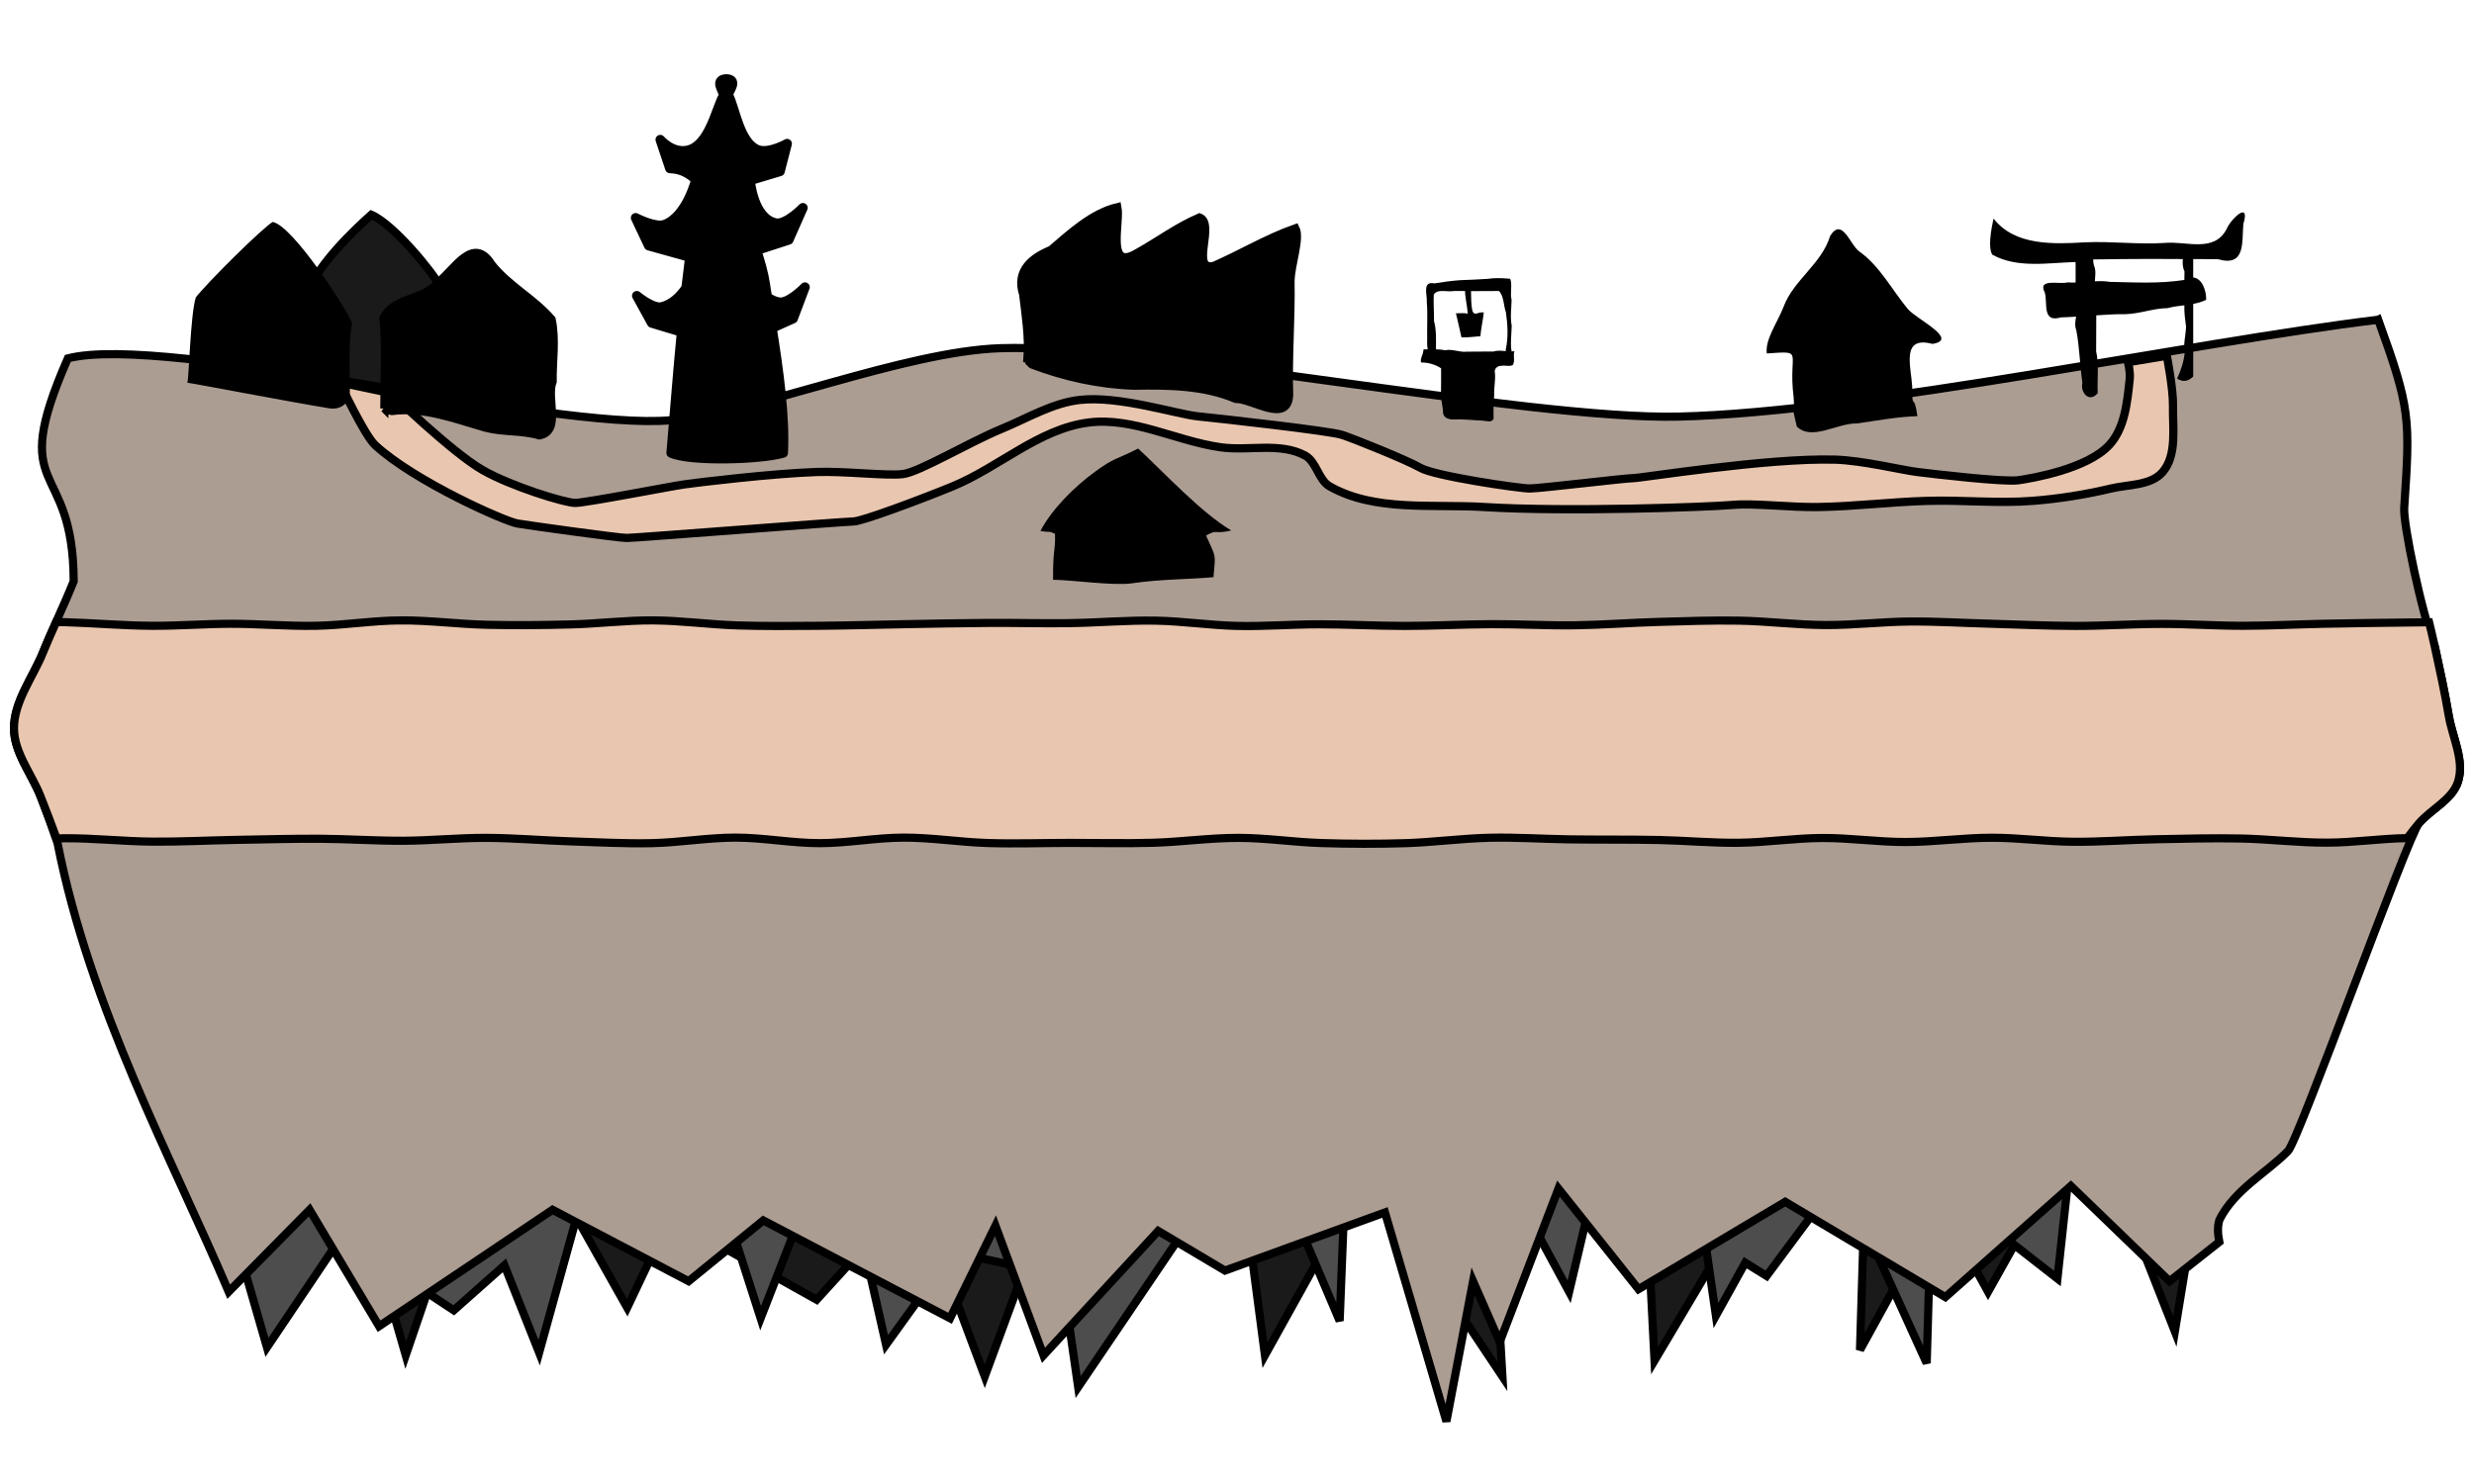
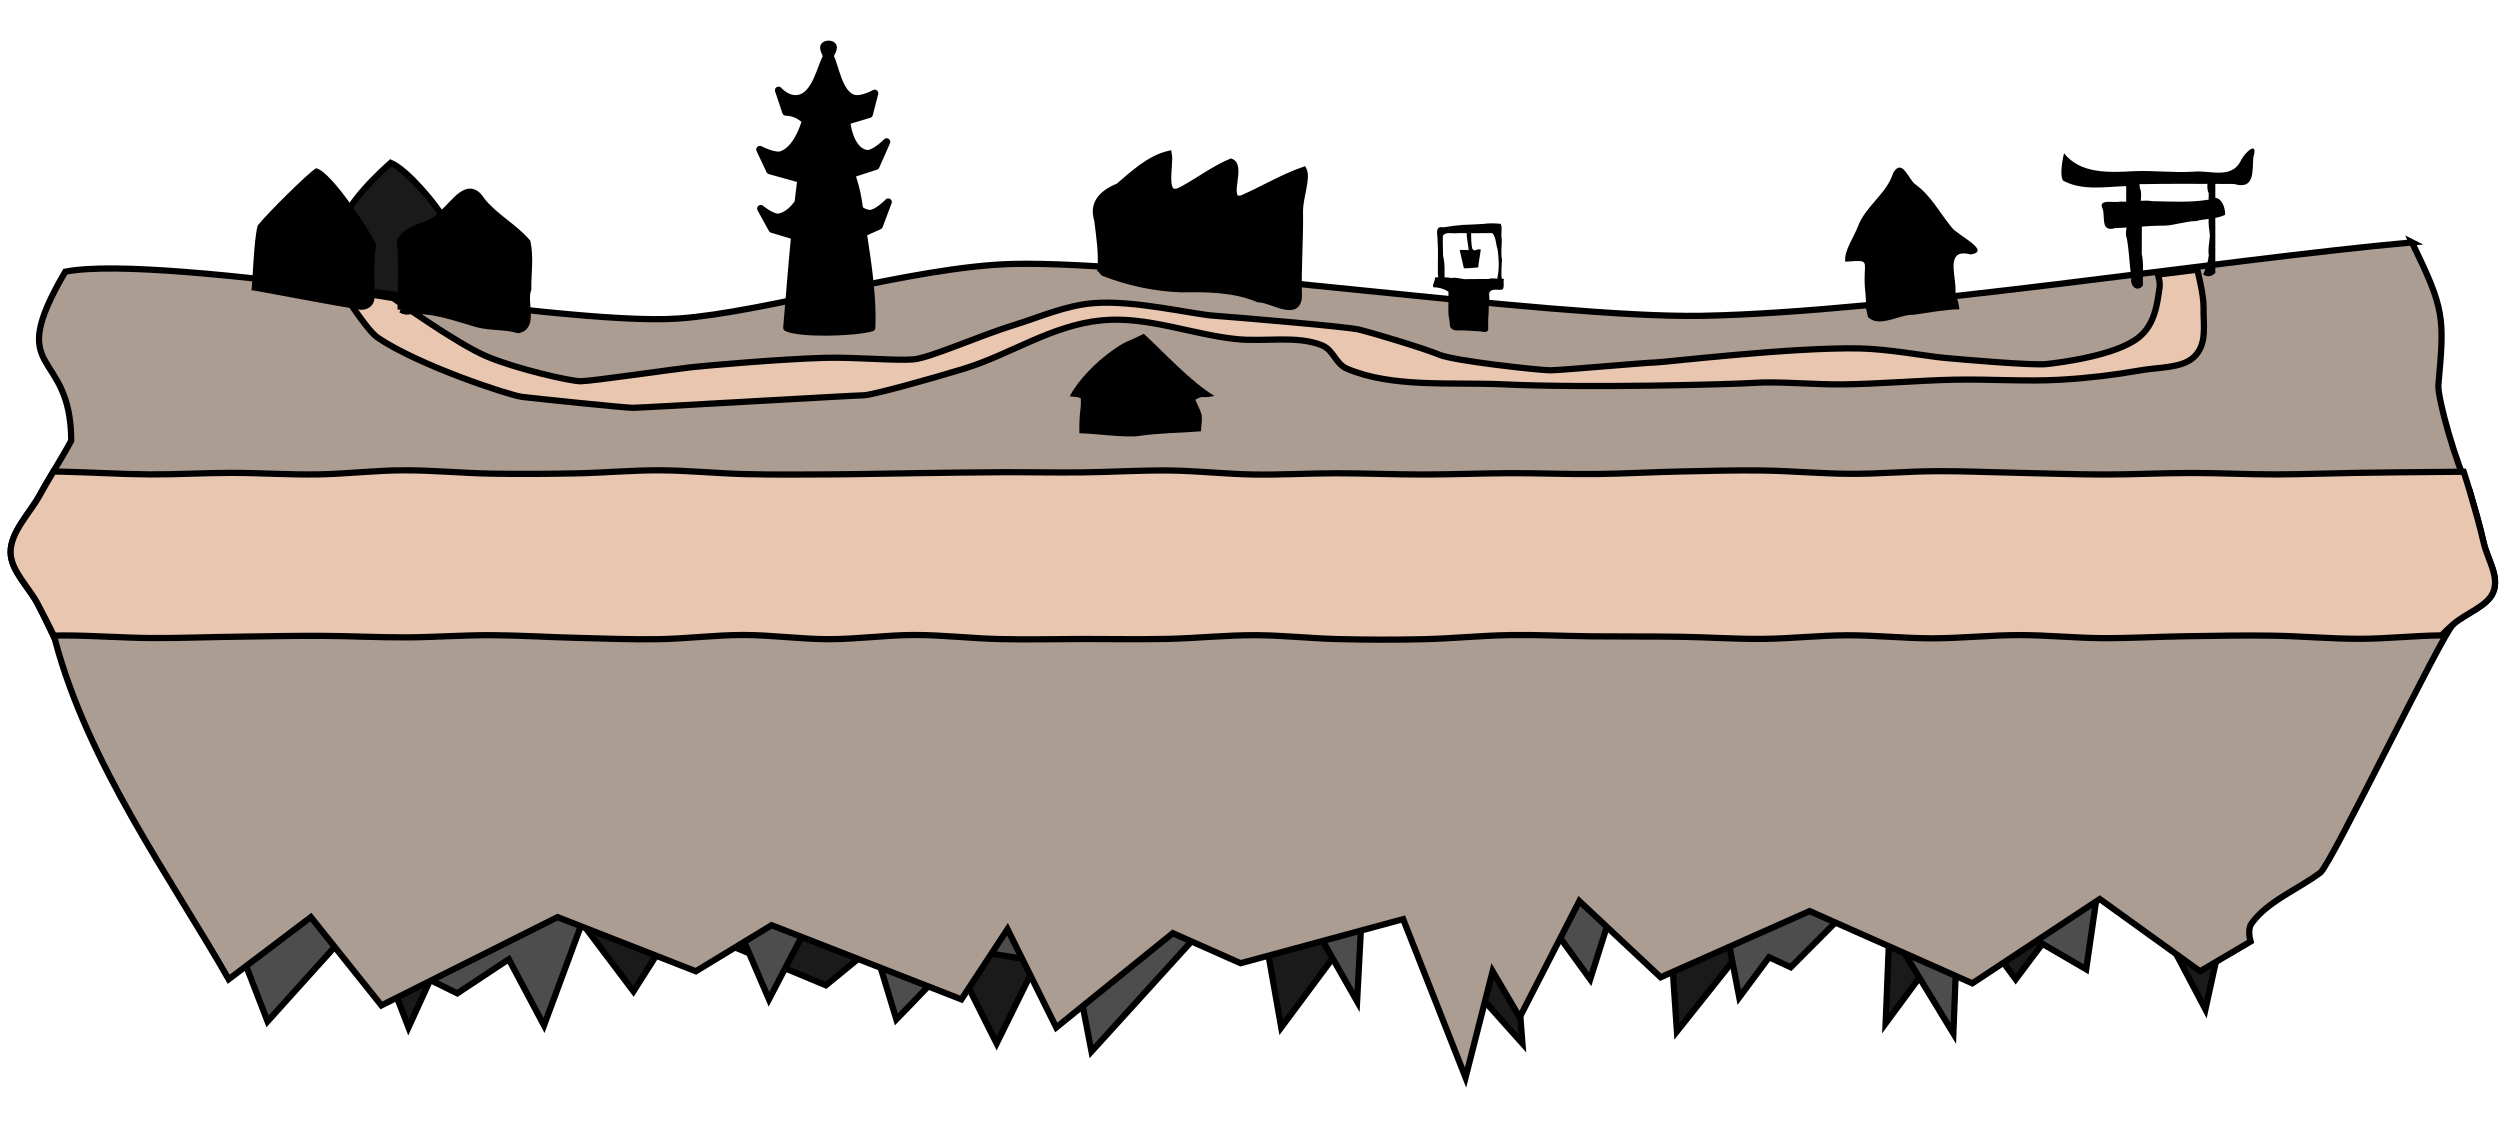
- <svg xmlns="http://www.w3.org/2000/svg" version="1.1" id="svg2" height="360" width="600">
+ <svg xmlns="http://www.w3.org/2000/svg" version="1.1" id="svg2" height="360" width="800">
  <defs id="defs4">
    </defs>
  <g id="layer1" transform="translate(0,-692.3622)">
-     <path id="path6533" d="m 106.679,761.763 c -1.786,-3.453 -11.264,-14.998 -16.63,-17.303 -2.918,2.615 -14.714,13.15 -16.747,22.195 -1.532,7.023 -1.16,30.541 -0.598,30.958 0.678,0.176 34.494,-6.853 33.999,-6.614 -2.052,0.989 1.293,-0.693 1.38,-2.537 0.315,-6.686 -0.503,-23.253 -1.405,-26.699 z" style="fill:#1a1a1a;fill-opacity:1;stroke:#000000;stroke-width:2;stroke-miterlimit:4;stroke-opacity:1;stroke-dasharray:none" />
-     <path id="path6499" d="m 89.337,989.692 9.06,31.446 14.237,-41.714 23.944,2.567 15.531,27.595 10.354,-21.82 35.593,19.894 23.944,-26.312 16.826,44.923 17.473,-47.49 44.653,-1.925 5.824,44.281 24.591,-44.281 33.004,49.415 -3.236,-55.832 37.534,1.284 2.589,50.698 27.827,-46.848 23.297,1.925 -1.294,42.356 19.414,-35.296 11.649,21.178 19.414,-34.655 9.707,3.209 16.178,41.072 25.492,-155.856 -494.851,33.941 z" style="fill:#1a1a1a;fill-opacity:1;stroke:#000000;stroke-width:1.977;stroke-linecap:butt;stroke-linejoin:miter;stroke-miterlimit:4;stroke-opacity:1;stroke-dasharray:none" />
-     <path id="path6497" d="m 55.686,987.767 9.06,31.446 18.12,-26.954 27.18,17.969 12.296,-10.91 8.413,21.178 11.001,-39.789 33.651,3.209 9.06,28.237 11.001,-28.237 12.296,3.209 7.119,31.446 16.178,-22.461 26.533,5.776 3.883,26.954 27.827,-41.072 25.238,0.642 10.354,24.387 1.294,-32.729 40.123,-0.642 14.237,26.312 7.119,-30.162 23.944,4.492 4.53,31.446 7.119,-12.835 5.177,3.209 18.12,-24.387 20.708,45.564 1.294,-44.281 30.416,23.745 14.035,-129.586 -472.747,19.092 z" style="fill:#4d4d4d;stroke:#000000;stroke-width:1.977;stroke-linecap:butt;stroke-linejoin:miter;stroke-miterlimit:4;stroke-opacity:1;stroke-dasharray:none" />
-     <path id="path4144" d="m 576.772,769.925 c -45.891,5.559 -124.303,22.392 -169.536,23.5 -36.72,0.899 -129.93,-17.799 -164.683,-16.594 -23.469,0.814 -59.009,15.558 -79.789,17.469 -28.849,2.653 -122.467,-21.168 -146.312,-15 -14.862,34.001 1.332,23.685 1.418,54.062 -2.322,5.845 -5.118,11.478 -7.468,17.312 -2.385,5.92 -7.028,11.879 -6.996,18.438 0.028,5.869 4.315,11.048 6.429,16.406 0.531,1.346 1.743,4.529 4.127,11.404 7.874,40.042 27.694,76.371 41.506,108.799 l 19.619,-19.882 16.845,28.248 42.07,-28.248 33.004,17.329 18.104,-14.748 45.302,23.739 11.011,-22.462 11.64,31.453 27.828,-30.177 16.187,9.615 38.81,-14.096 14.9,50.682 6.464,-34.006 6.464,14.748 14.243,-37.211 19.419,24.391 35.578,-21.186 38.838,23.115 30.43,-26.972 23.938,23.115 12.069,-9.53 c -0.353,-1.818 -0.504,-3.635 0.029,-5.36 3.65,-7.339 11.523,-11.465 16.645,-16.705 2.604,-2.713 29.052,-76.392 31.761,-79.524 3.011,-3.48 8.061,-5.69 9.454,-10.062 1.631,-5.123 -1.335,-10.672 -2.237,-15.969 -0.949,-5.57 -2.135,-11.104 -3.34,-16.625 -3.237,-8.281 -7.736,-29.865 -7.468,-33.844 1.471,-21.834 1.503,-24.043 -6.302,-45.625 z" style="fill:#ac9d93;fill-opacity:1;stroke:#000000;stroke-width:1.977;stroke-linecap:butt;stroke-linejoin:miter;stroke-miterlimit:4;stroke-opacity:1;stroke-dasharray:none" />
-     <path id="path6322" d="m 97.129,842.859 c -6.821,0.043 -13.6,1.172 -20.42,1.311 -6.899,0.141 -13.796,-0.495 -20.697,-0.488 -6.461,0.006 -12.914,0.54 -19.374,0.488 -7.071,-0.057 -14.12,-0.683 -21.189,-0.884 -0.604,-0.017 -1.211,-0.014 -1.814,-0.03 -1.101,2.468 -2.22,4.936 -3.229,7.441 -2.385,5.92 -7.043,11.831 -7.012,18.39 0.028,5.869 4.314,11.08 6.427,16.438 1.342,3.401 2.652,6.813 3.906,10.247 0.632,-0.016 1.274,-0.057 1.907,-0.061 7.131,-0.042 14.242,0.765 21.373,0.823 6.787,0.056 13.573,-0.312 20.358,-0.427 6.729,-0.114 13.444,-0.311 20.174,-0.274 6.805,0.037 13.615,0.528 20.42,0.488 6.646,-0.039 13.282,-0.722 19.928,-0.701 6.882,0.021 13.756,0.635 20.635,0.854 6.533,0.208 13.055,0.573 19.59,0.427 6.763,-0.152 13.501,-1.341 20.266,-1.342 6.813,-9.8e-4 13.577,1.339 20.389,1.342 6.837,0.003 13.614,-1.337 20.451,-1.342 6.8,-0.005 13.562,1.098 20.358,1.311 6.59,0.207 13.181,-0.021 19.774,-0.03 6.746,-0.01 13.523,0.166 20.266,-0.03 6.998,-0.204 13.942,-1.213 20.943,-1.189 6.606,0.022 13.171,1.037 19.774,1.25 6.858,0.222 13.746,0.248 20.604,0.03 6.822,-0.217 13.596,-1.16 20.42,-1.311 6.477,-0.144 12.958,0.306 19.436,0.396 7.206,0.101 14.414,8.6e-4 21.619,0.152 6.416,0.135 12.834,0.745 19.251,0.671 6.787,-0.078 13.54,-1.13 20.328,-1.159 6.698,-0.028 13.383,0.974 20.082,0.976 7.047,0.002 14.05,-1.042 21.096,-1.037 6.49,0.004 12.946,0.912 19.436,0.976 6.759,0.066 13.539,-0.477 20.297,-0.61 6.806,-0.134 13.614,-0.316 20.42,-0.183 7.074,0.138 14.113,1.038 21.189,1.006 6.447,-0.028 12.866,-1.012 19.313,-1.098 0.921,-1.236 1.853,-2.465 2.86,-3.629 3.011,-3.48 8.049,-5.692 9.441,-10.064 1.631,-5.123 -1.343,-10.683 -2.245,-15.98 -0.949,-5.57 -2.147,-11.099 -3.352,-16.621 -0.444,-2.033 -0.928,-4.045 -1.415,-6.069 -1.793,0.018 -3.589,0.041 -5.382,0.061 -6.768,0.075 -13.53,0.167 -20.297,0.305 -6.459,0.131 -12.914,0.478 -19.374,0.488 -6.63,0.01 -13.237,-0.458 -19.866,-0.457 -6.925,5e-5 -13.864,0.498 -20.789,0.488 -7.057,-0.01 -14.103,-0.364 -21.158,-0.549 -6.353,-0.167 -12.712,-0.567 -19.067,-0.518 -6.79,0.052 -13.568,0.881 -20.358,0.854 -7.053,-0.029 -14.076,-0.942 -21.127,-1.067 -6.452,-0.115 -12.893,0.127 -19.344,0.305 -6.82,0.188 -13.628,0.732 -20.451,0.823 -6.703,0.09 -13.409,-0.299 -20.112,-0.274 -7.011,0.026 -14.024,0.42 -21.035,0.427 -6.948,0.007 -13.872,-0.397 -20.82,-0.396 -6.614,5.4e-4 -13.254,0.545 -19.866,0.396 -6.619,-0.149 -13.185,-1.166 -19.805,-1.281 -7.1,-0.124 -14.181,0.521 -21.281,0.61 -6.307,0.079 -12.636,-0.094 -18.944,-0.061 -6.779,0.035 -13.55,0.19 -20.328,0.305 -7.062,0.12 -14.125,0.346 -21.189,0.396 -6.546,0.047 -13.078,0.116 -19.62,-0.091 -6.856,-0.218 -13.683,-1.185 -20.543,-1.22 -6.624,-0.034 -13.244,0.8 -19.866,0.976 -6.783,0.18 -13.575,0.247 -20.358,0.091 -7.008,-0.161 -13.994,-1.112 -21.004,-1.067 z" style="fill:#e9c6af;fill-opacity:1;stroke:#000000;stroke-width:1.977;stroke-linecap:butt;stroke-linejoin:miter;stroke-miterlimit:4;stroke-opacity:1;stroke-dasharray:none" />
-     <path style="fill:#000000;fill-opacity:1;stroke:#000000;stroke-width:2.327;stroke-linecap:butt;stroke-linejoin:round;stroke-miterlimit:4;stroke-opacity:1;stroke-dasharray:none" d="m 176.188,711.519 c -3.315,0.133 -0.325,3.379 -0.719,4.062 -1.834,3.182 -3.416,12.106 -8.715,13.261 -3.733,0.813 -6.618,-2.597 -6.618,-2.597 l 2.339,6.98 c 4.073,0.135 5.478,2.376 6.37,2.512 0,0 -2.217,9.143 -7.688,11.125 -2.26,0.819 -7,-1.656 -7,-1.656 l 3.188,6.75 9.969,2.781 c -0.325,2.614 -0.637,5.105 -0.906,7.469 -1.444,2.093 -3.386,4.018 -5.938,4.625 -2.143,0.51 -6.031,-2.719 -6.031,-2.719 l 3.625,6.594 7.25,2.188 c -0.94,9.665 -1.593,18.327 -2.531,29.344 4.32,2.046 21.541,1.629 27.156,0 0.47,-8.9 -1.118,-20.076 -2.719,-30.281 l 5.125,-2.312 2.875,-7.625 c 0,0 -3.886,4.055 -6.281,3.656 -1.077,-0.179 -2.038,-0.643 -2.875,-1.281 -0.163,-1.044 -0.352,-2.192 -0.5,-3.188 -0.402,-2.703 -1.227,-5.418 -2.094,-8.125 l 7.812,-2.531 3.438,-7.781 c 0,0 -4.097,4.217 -6.562,3.719 -5.525,-1.116 -6.25,-10.375 -6.25,-10.375 l 7.256,-2.178 1.732,-6.72 c 0,0 -4.334,2.45 -6.981,1.542 -4.588,-1.574 -5.655,-10.343 -7.256,-13.238 -0.359,-0.648 2.713,-3.823 -0.469,-4 z" id="path6459" />
-     <path id="path6461" d="m 249.186,779.249 c 0.398,-5.232 -0.452,-10.375 -1.052,-15.498 -1.844,-5.748 2.176,-8.908 6.792,-10.788 4.77,-4.095 10.009,-8.932 16.073,-10.357 0.752,3.777 -2.733,15.502 4.584,11.241 5.147,-2.839 9.922,-6.449 15.336,-8.744 3.93,1.545 -2.356,12.989 3.423,11.771 6.682,-2.911 12.96,-6.739 19.842,-9.139 1.254,2.474 -1.177,8.93 -1.203,12.918 0.16,9.185 -0.625,18.327 -0.335,27.52 -0.327,7.153 -8.904,0.907 -12.946,0.954 -7.803,-3.262 -16.302,-3.344 -24.617,-3.198 -8.504,-0.269 -16.918,-2.133 -24.818,-5.138 l -0.682,-0.655 -0.395,-0.887 -5e-5,-5e-5 z" style="fill:#000000;fill-opacity:1;stroke:#000000;stroke-width:1.977;stroke-linecap:butt;stroke-linejoin:miter;stroke-miterlimit:4;stroke-opacity:1;stroke-dasharray:none" />
-     <path id="path6463" d="m 465.023,793.32 c -0.914,-6.266 -1.288,-0.79 -1.268,-7.186 -0.313,-5.022 -2.741,-12.353 4.909,-10.345 6.638,-1.066 -3.919,-5.993 -5.991,-8.489 -3.897,-4.696 -6.732,-10.361 -11.782,-13.963 -2.214,-1.579 -4.125,-8.434 -7.044,-3.734 -2.035,6.753 -8.823,10.655 -11.257,17.095 -1.424,3.768 -4.571,7.987 -4.101,11.409 9.349,-0.641 5.11,-0.667 6.498,10.571 0.474,6.263 -0.637,1.03 0.775,7.152 3.651,3.584 9.835,-0.869 14.58,-0.743 4.866,-0.673 9.725,-1.627 14.681,-1.766 z" style="fill:#000000;fill-opacity:1;stroke:none" />
-     <path id="path6465" d="m 543.811,743.894 c -1.059,0.133 -3.164,2.476 -3.813,4.031 -3.051,5.888 -9.929,2.824 -15.094,3.375 -6.409,0.405 -12.796,-0.444 -19.191,-0.156 -7.597,0.44 -17.065,0.897 -22.216,-5.75 0.028,-0.117 -1.699,6.614 -0.315,8.75 6.073,3.362 13.468,1.971 20.168,1.781 0.012,0.189 0.021,0.375 0.032,0.562 -0.008,1.47 -0.003,2.936 0,4.406 -0.653,0.013 -1.301,0.04 -1.954,-0.031 -1.796,0.581 -7.402,-1.112 -5.515,2.469 0.726,2.542 -0.729,7.405 3.876,6.031 1.241,-0.034 2.481,-0.109 3.718,-0.188 -0.199,1.093 -0.39,2.174 0.032,3.25 0.804,4.216 0.871,8.544 1.481,12.781 -0.553,2.43 1.699,4.984 3.718,2.531 -0.156,-3.383 0.362,-6.843 -0.378,-10.156 0.032,-2.909 0.037,-5.806 0.032,-8.719 2.327,-0.157 4.66,-0.312 6.996,-0.281 3.525,-0.073 6.802,-1.435 10.336,-1.469 1.295,-0.377 2.679,-0.52 4.034,-0.688 -0.066,1.754 0.18,3.449 0.41,5.188 -0.076,2.147 -0.713,4.259 -0.347,6.438 -0.215,2.088 -0.928,4.231 -1.828,6.156 1.517,0.914 2.599,0.702 3.908,-0.5 0.015,-5.873 0.002,-11.752 0,-17.625 1.09,-0.202 2.155,-0.487 3.151,-1 0.022,-2.356 -1.037,-5.201 -3.151,-5.406 -3.5e-4,-1.489 -3.4e-4,-2.98 0,-4.469 1.997,0.009 3.996,0.023 5.987,0.031 6.817,1.979 5.779,-4.241 6.176,-8.562 0.653,-2.151 0.383,-2.861 -0.252,-2.781 z m -22.248,11.281 c 2.611,-4.2e-4 5.206,0.021 7.815,0.031 -0.055,1.037 -0.068,2.037 0.41,2.969 -0.011,0.685 -0.029,1.377 -0.032,2.062 -0.021,0.013 -0.042,0.018 -0.063,0.031 -5.953,0.962 -12.051,0.586 -18.025,0.469 -1.199,-0.214 -2.417,-0.195 -3.624,-0.125 0.077,-1.301 0.343,-2.624 -0.221,-3.875 -0.117,-0.354 -0.169,-0.885 -0.189,-1.438 4.623,-0.071 9.285,-0.124 13.928,-0.125 z" style="fill:#000000;fill-opacity:1;stroke:none" />
-     <path style="fill:#e9c6af;fill-opacity:1;stroke:#000000;stroke-opacity:1;stroke-width:2;stroke-miterlimit:4;stroke-dasharray:none" d="m 94.75,95.375 c 0,0 14.869,14.38 22.25,18.625 6.9,3.969 20,8 22.5,8 2.5,0 23,-4 26.5,-4.5 3.5,-0.5 21.293,-2.627 32,-3 6.998,-0.244 17,1 21,0.5 4,-0.5 15.865,-7.643 24,-11 6.239,-2.575 12.289,-6.281 19,-7 9.538,-1.022 23.5,3.5 28.5,4 5,0.5 32,3.5 35,4.5 3,1 15.5,6 19,8 3.5,2 24,5 26.5,5 2.5,0 23,-2.5 25,-2.5 2,0 32.605,-4.97 49,-4.5 6.738,0.193 16,2.5 20,3 4,0.5 21,2.5 24.5,2 3.5,-0.5 16.627,-2.761 22,-8.5 3.819,-4.079 4.408,-10.444 5,-16 0.195,-1.831 -0.412,-4.13 -0.412,-4.13 L 525.5,86.309 c 0,0 1.575,7.995 1.5,12.191 -0.096,5.397 1.011,11.899 -2.5,16 -2.845,3.323 -8.244,2.989 -12.5,4 -6.238,1.481 -12.608,2.498 -19,3 -8.474,0.665 -17.003,-0.24 -25.5,0 -8.844,0.25 -17.654,1.355 -26.5,1.5 -7.001,0.115 -15.5,-1 -21,-0.5 -5.5,0.5 -40.038,1.741 -60,0.5 -12.586,-0.783 -26.521,1.204 -37.5,-5 -2.787,-1.575 -3.185,-5.974 -6,-7.5 -6.036,-3.271 -13.703,-1.033 -20.5,-2 -10.744,-1.528 -21.235,-7.373 -32,-6 -12.055,1.538 -21.758,10.882 -33,15.5 -7.85,3.225 -22,8.5 -24,8.5 -2,0 -53,4 -55,4 -2,0 -23.5,-3 -26.5,-3.5 -3,-0.5 -24.832,-10.118 -34.5,-19 -2.655,-2.439 -8.625,-15.25 -8.625,-15.25 z" id="path5479" transform="translate(0,692.3622)" />
-     <path id="path6451" d="m 93.208,791.447 c 0.035,-7.287 0.451,-14.677 -0.203,-21.883 2.348,-5.171 9.917,-4.301 13.336,-8.804 3.849,-2.979 8.439,-11.367 12.855,-4.279 4.098,5.208 10.272,8.315 14.592,13.354 1.05,4.957 0.177,10.086 0.241,15.102 -1.608,3.979 2.262,12.025 -3.214,13.05 -4.296,-1.252 -8.709,-0.736 -13.024,-1.859 -7.396,-2.108 -14.899,-5.068 -22.737,-4.053 l -0.935,-0.207 -0.912,-0.422 0,0 z" style="fill:#000000;fill-opacity:1;stroke:#000000;stroke-width:1.977;stroke-linecap:butt;stroke-linejoin:miter;stroke-miterlimit:4;stroke-opacity:1;stroke-dasharray:none" />
-     <path id="path6531" d="m 85.397,770.803 c -1.008,-3.019 -14.345,-23.737 -19.27,-24.599 -2.678,1.627 -15.72,14.582 -18.643,18.298 -1.35,4.361 -1.659,20.133 -2.061,20.706 0.57,-0.009 24.72,4.626 34.442,6.215 2.219,0.363 4.202,-0.696 4.825,-2.729 0.581,-1.895 -0.56,-11.44 0.707,-17.89 z" style="fill:#000000;fill-opacity:1;stroke:none" />
-     <path style="fill:#000000;fill-opacity:1;stroke:none" d="m 255.86,821.844 c -1.874,-0.819 -0.635,-0.189 -3.542,-0.676 2.87,-5.444 8.407,-10.852 13.258,-14.382 4.82,-3.508 4.783,-2.744 10.444,-5.618 6.269,5.783 15.213,15.518 22.595,19.883 -4.534,1.027 -3.107,-0.434 -6.119,1.22 2.525,5.655 2.302,4.19 1.803,10.11 -6.296,0.537 -13.26,0.506 -19.702,1.477 -4.406,0.665 -14.389,-0.791 -19.209,-0.853 -0.035,-8.093 0.61,-6.662 0.472,-11.161 z" id="path5989" />
-     <path style="fill:#000000;stroke:none;stroke-width:2;stroke-linecap:butt;stroke-linejoin:miter;stroke-opacity:1;stroke-miterlimit:4;stroke-dasharray:none;fill-opacity:1" d="M 363.438 67.469 C 362.516 67.462 361.584 67.52 360.656 67.656 C 358.453 67.771 356.288 67.916 354.094 67.969 C 351.998 68.122 349.918 68.408 347.844 68.75 C 344.835 68.109 346.18 71.617 346.031 73.344 C 346.28 76.248 346.057 79.23 346.125 82.156 C 346.089 82.71 346.069 83.839 346.25 84.75 C 345.916 84.753 345.583 84.762 345.25 84.75 L 345.219 84.906 L 345.188 85.062 C 345.157 86.024 344.32 87.106 344.656 87.938 C 346.357 87.914 348.073 88.412 349.5 89.344 C 349.488 91.446 349.522 93.555 349.469 95.656 C 349.43 97.153 349.952 98.611 349.969 100.094 C 350.013 101.3 351.314 101.777 352.344 101.75 C 354.721 101.634 357.097 101.939 359.469 102.031 C 360.353 102.067 361.758 102.65 362.219 101.594 C 362.193 99.705 362.191 97.792 362.375 95.906 C 362.278 94.099 362.72 92.307 362.562 90.5 C 362.271 89.536 363.133 88.717 364.062 88.75 C 365.004 88.538 366.078 89.015 366.906 88.531 C 367.49 87.52 366.916 86.259 367.281 85.188 C 367.041 85.228 366.804 85.244 366.562 85.25 C 366.612 85.052 366.594 84.808 366.469 84.5 C 366.36 82.658 366.572 80.844 366.625 79.031 C 366.216 76.939 366.56 74.85 366.594 72.75 C 366.156 71.154 366.87 68.773 366.219 67.625 C 365.292 67.529 364.359 67.476 363.438 67.469 z M 349.906 70.594 C 350.821 70.601 351.834 70.746 352.625 70.594 C 353.518 70.6 354.419 70.588 355.312 70.594 C 355.296 72.04 355.863 74.399 355.969 76.094 C 355.214 75.943 354.816 75.936 353.094 76 C 353.474 77.521 354.169 80.644 354.438 81.844 C 355.62 81.897 357.239 81.719 359.031 81.562 C 359.124 79.983 359.701 77.424 359.844 75.781 C 357.985 75.685 358.059 76.634 357.188 75.688 C 356.715 74.175 356.817 72.323 356.75 70.625 C 359.015 70.635 361.268 70.627 363.531 70.594 C 364.778 71.877 364.605 74.062 365.219 75.75 C 365.634 78.676 365.826 81.694 365.219 84.594 C 365.155 84.833 365.153 85.021 365.188 85.188 C 364.19 85.088 363.191 84.957 362.219 85.281 C 360.059 85.308 357.909 85.267 355.75 85.312 C 353.979 85.532 352.267 84.586 350.5 84.969 C 349.76 84.815 349 84.758 348.25 84.75 C 348.258 82.442 348.387 80.127 347.781 77.875 C 347.804 75.754 347.623 73.616 347.719 71.5 C 348.148 70.711 348.991 70.586 349.906 70.594 z " transform="translate(0,692.3622)" id="path5995" />
+     <path id="path6533" d="m 141.679,761.763 c -1.786,-3.453 -11.264,-14.998 -16.63,-17.303 -2.918,2.615 -14.714,13.15 -16.747,22.195 -1.532,7.023 -1.16,30.541 -0.598,30.958 0.678,0.176 34.494,-6.853 33.999,-6.614 -2.052,0.989 1.293,-0.693 1.38,-2.537 0.315,-6.686 -0.503,-23.253 -1.405,-26.699 z" style="fill:#1a1a1a;fill-opacity:1;stroke:#000000;stroke-width:2;stroke-miterlimit:4;stroke-opacity:1;stroke-dasharray:none" />
+     <path id="path6499" d="m 118.575,989.692 12.142,31.446 19.081,-41.714 32.09,2.567 20.815,27.595 13.877,-21.82 47.702,19.894 32.09,-26.312 22.55,44.923 23.417,-47.49 59.844,-1.925 7.806,44.281 32.957,-44.281 44.232,49.415 -4.337,-55.832 50.303,1.284 3.469,50.698 37.294,-46.848 31.223,1.925 -1.735,42.356 26.019,-35.296 15.611,21.178 26.019,-34.655 13.01,3.209 21.683,41.072 34.164,-155.856 -663.203,33.941 z" style="fill:#1a1a1a;fill-opacity:1;stroke:#000000;stroke-width:2;stroke-linecap:butt;stroke-linejoin:miter;stroke-miterlimit:4;stroke-opacity:1;stroke-dasharray:none" />
+     <path id="path6497" d="m 73.475,987.767 12.142,31.446 24.284,-26.954 36.427,17.969 16.479,-10.91 11.275,21.178 14.744,-39.789 45.1,3.209 12.142,28.237 14.744,-28.237 16.479,3.209 9.54,31.446 21.683,-22.461 35.559,5.776 5.204,26.954 37.294,-41.072 33.825,0.642 13.877,24.387 1.735,-32.729 53.773,-0.642 19.081,26.312 9.54,-30.162 32.09,4.492 6.071,31.446 9.54,-12.835 6.938,3.209 24.284,-24.387 27.754,45.564 1.735,-44.281 40.763,23.745 18.81,-129.586 -633.579,19.092 z" style="fill:#4d4d4d;stroke:#000000;stroke-width:2;stroke-linecap:butt;stroke-linejoin:miter;stroke-miterlimit:4;stroke-opacity:1;stroke-dasharray:none" />
+     <path id="path4144" d="m 771.84,769.925 c -61.503,5.559 -166.592,22.392 -227.214,23.5 -49.212,0.899 -174.134,-17.799 -220.71,-16.594 -31.454,0.814 -79.084,15.558 -106.934,17.469 -38.664,2.653 -164.132,-21.168 -196.088,-15 -19.919,34.001 1.785,23.685 1.9,54.062 -3.111,5.845 -6.86,11.478 -10.009,17.312 -3.196,5.92 -9.418,11.879 -9.376,18.438 0.038,5.869 5.783,11.048 8.616,16.406 0.712,1.346 2.336,4.529 5.531,11.404 10.553,40.042 37.116,76.371 55.627,108.799 l 26.294,-19.882 22.576,28.248 56.383,-28.248 44.232,17.329 24.263,-14.748 60.714,23.739 14.757,-22.462 15.6,31.453 37.295,-30.177 21.695,9.615 52.013,-14.096 19.97,50.682 8.662,-34.006 8.662,14.748 19.088,-37.211 26.026,24.391 47.682,-21.186 52.052,23.115 40.783,-26.972 32.082,23.115 16.175,-9.53 c -0.473,-1.818 -0.676,-3.635 0.038,-5.36 4.892,-7.339 15.443,-11.465 22.308,-16.705 3.49,-2.713 38.935,-76.392 42.567,-79.524 4.035,-3.48 10.804,-5.69 12.67,-10.062 2.186,-5.123 -1.79,-10.672 -2.999,-15.969 -1.271,-5.57 -2.862,-11.104 -4.477,-16.625 -4.338,-8.281 -10.368,-29.865 -10.009,-33.844 1.971,-21.834 2.014,-24.043 -8.447,-45.625 z" style="fill:#ac9d93;fill-opacity:1;stroke:#000000;stroke-width:2;stroke-linecap:butt;stroke-linejoin:miter;stroke-miterlimit:4;stroke-opacity:1;stroke-dasharray:none" />
+     <path id="path6322" d="m 129.018,842.859 c -9.142,0.043 -18.227,1.172 -27.367,1.311 -9.246,0.141 -18.49,-0.495 -27.738,-0.488 -8.659,0.006 -17.307,0.54 -25.966,0.488 -9.477,-0.057 -18.924,-0.683 -28.397,-0.884 -0.809,-0.017 -1.623,-0.014 -2.432,-0.03 -1.475,2.468 -2.975,4.936 -4.328,7.441 -3.196,5.92 -9.44,11.831 -9.397,18.39 0.038,5.869 5.781,11.08 8.614,16.438 1.798,3.401 3.554,6.813 5.234,10.247 0.847,-0.016 1.707,-0.057 2.555,-0.061 9.557,-0.042 19.088,0.765 28.645,0.823 9.095,0.056 18.19,-0.312 27.285,-0.427 9.019,-0.114 18.017,-0.311 27.037,-0.274 9.121,0.037 18.246,0.528 27.367,0.488 8.907,-0.039 17.801,-0.722 26.707,-0.701 9.224,0.021 18.436,0.635 27.655,0.854 8.756,0.208 17.496,0.573 26.254,0.427 9.064,-0.152 18.094,-1.341 27.161,-1.342 9.13,-9.8e-4 18.195,1.339 27.326,1.342 9.162,0.003 18.246,-1.337 27.408,-1.342 9.113,-0.005 18.176,1.098 27.285,1.311 8.832,0.207 17.665,-0.021 26.501,-0.03 9.04,-0.01 18.124,0.166 27.161,-0.03 9.379,-0.204 18.685,-1.213 28.068,-1.189 8.854,0.022 17.653,1.037 26.501,1.25 9.191,0.222 18.423,0.248 27.614,0.03 9.143,-0.217 18.221,-1.16 27.367,-1.311 8.681,-0.144 17.366,0.306 26.048,0.396 9.658,0.101 19.318,8.6e-4 28.974,0.152 8.599,0.135 17.2,0.745 25.801,0.671 9.097,-0.078 18.146,-1.13 27.243,-1.159 8.977,-0.028 17.936,0.974 26.914,0.976 9.444,0.002 18.83,-1.042 28.274,-1.037 8.697,0.004 17.351,0.912 26.048,0.976 9.059,0.066 18.145,-0.477 27.202,-0.61 9.122,-0.134 18.245,-0.316 27.367,-0.183 9.481,0.138 18.914,1.038 28.397,1.006 8.641,-0.028 17.244,-1.012 25.883,-1.098 1.234,-1.236 2.484,-2.465 3.833,-3.629 4.035,-3.48 10.787,-5.692 12.653,-10.064 2.186,-5.123 -1.8,-10.683 -3.009,-15.98 -1.271,-5.57 -2.878,-11.099 -4.492,-16.621 -0.595,-2.033 -1.244,-4.045 -1.896,-6.069 -2.403,0.018 -4.81,0.041 -7.213,0.061 -9.07,0.075 -18.133,0.167 -27.202,0.305 -8.656,0.131 -17.308,0.478 -25.966,0.488 -8.885,0.01 -17.74,-0.458 -26.625,-0.457 -9.281,5e-5 -18.58,0.498 -27.862,0.488 -9.458,-0.01 -18.902,-0.364 -28.356,-0.549 -8.514,-0.167 -17.037,-0.567 -25.553,-0.518 -9.1,0.052 -18.184,0.881 -27.285,0.854 -9.452,-0.029 -18.864,-0.942 -28.315,-1.067 -8.647,-0.115 -17.279,0.127 -25.924,0.305 -9.141,0.188 -18.265,0.732 -27.408,0.823 -8.983,0.09 -17.971,-0.299 -26.955,-0.274 -9.396,0.026 -18.795,0.42 -28.191,0.427 -9.312,0.007 -18.591,-0.397 -27.903,-0.396 -8.864,5.4e-4 -17.763,0.545 -26.625,0.396 -8.87,-0.149 -17.671,-1.166 -26.543,-1.281 -9.515,-0.124 -19.005,0.521 -28.521,0.61 -8.453,0.079 -16.935,-0.094 -25.389,-0.061 -9.085,0.035 -18.159,0.19 -27.243,0.305 -9.465,0.12 -18.931,0.346 -28.397,0.396 -8.772,0.047 -17.527,0.116 -26.295,-0.091 -9.189,-0.218 -18.338,-1.185 -27.532,-1.22 -8.878,-0.034 -17.75,0.8 -26.625,0.976 -9.091,0.18 -18.193,0.247 -27.285,0.091 -9.392,-0.161 -18.755,-1.112 -28.15,-1.067 z" style="fill:#e9c6af;fill-opacity:1;stroke:#000000;stroke-width:2;stroke-linecap:butt;stroke-linejoin:miter;stroke-miterlimit:4;stroke-opacity:1;stroke-dasharray:none" />
+     <path style="fill:#000000;fill-opacity:1;stroke:#000000;stroke-width:2.327;stroke-linecap:butt;stroke-linejoin:round;stroke-miterlimit:4;stroke-opacity:1;stroke-dasharray:none" d="m 265.188,706.519 c -3.315,0.133 -0.325,3.379 -0.719,4.062 -1.834,3.182 -3.416,12.106 -8.715,13.261 -3.733,0.813 -6.618,-2.597 -6.618,-2.597 l 2.339,6.98 c 4.073,0.135 5.478,2.376 6.37,2.512 0,0 -2.217,9.143 -7.688,11.125 -2.26,0.819 -7,-1.656 -7,-1.656 l 3.188,6.75 9.969,2.781 c -0.325,2.614 -0.637,5.105 -0.906,7.469 -1.444,2.093 -3.386,4.018 -5.938,4.625 -2.143,0.51 -6.031,-2.719 -6.031,-2.719 l 3.625,6.594 7.25,2.188 c -0.94,9.665 -1.593,18.327 -2.531,29.344 4.32,2.046 21.541,1.629 27.156,0 0.47,-8.9 -1.118,-20.076 -2.719,-30.281 l 5.125,-2.312 2.875,-7.625 c 0,0 -3.886,4.055 -6.281,3.656 -1.077,-0.179 -2.038,-0.643 -2.875,-1.281 -0.163,-1.044 -0.352,-2.192 -0.5,-3.188 -0.402,-2.703 -1.227,-5.418 -2.094,-8.125 l 7.812,-2.531 3.438,-7.781 c 0,0 -4.097,4.217 -6.562,3.719 -5.525,-1.116 -6.25,-10.375 -6.25,-10.375 l 7.256,-2.178 1.732,-6.72 c 0,0 -4.334,2.45 -6.981,1.542 -4.588,-1.574 -5.655,-10.343 -7.256,-13.238 -0.359,-0.648 2.713,-3.823 -0.469,-4 z" id="path6459" />
+     <path id="path6461" d="m 352.186,778.249 c 0.398,-5.232 -0.452,-10.375 -1.052,-15.498 -1.844,-5.748 2.176,-8.908 6.792,-10.788 4.77,-4.095 10.009,-8.932 16.073,-10.357 0.752,3.777 -2.733,15.502 4.584,11.241 5.147,-2.839 9.922,-6.449 15.336,-8.744 3.93,1.545 -2.356,12.989 3.423,11.771 6.682,-2.911 12.96,-6.739 19.842,-9.139 1.254,2.474 -1.177,8.93 -1.203,12.918 0.16,9.185 -0.625,18.327 -0.335,27.52 -0.327,7.153 -8.904,0.907 -12.946,0.954 -7.803,-3.262 -16.302,-3.344 -24.617,-3.198 -8.504,-0.269 -16.918,-2.133 -24.818,-5.138 l -0.682,-0.655 -0.395,-0.887 -5e-5,-5e-5 z" style="fill:#000000;fill-opacity:1;stroke:#000000;stroke-width:1.977;stroke-linecap:butt;stroke-linejoin:miter;stroke-miterlimit:4;stroke-opacity:1;stroke-dasharray:none" />
+     <path id="path6463" d="m 627.023,791.32 c -0.914,-6.266 -1.288,-0.79 -1.268,-7.186 -0.313,-5.022 -2.741,-12.353 4.909,-10.345 6.638,-1.066 -3.919,-5.993 -5.991,-8.489 -3.897,-4.696 -6.732,-10.361 -11.782,-13.963 -2.214,-1.579 -4.125,-8.434 -7.044,-3.734 -2.035,6.753 -8.823,10.655 -11.257,17.095 -1.424,3.768 -4.571,7.987 -4.101,11.409 9.349,-0.641 5.11,-0.667 6.498,10.571 0.474,6.263 -0.637,1.03 0.775,7.152 3.651,3.584 9.835,-0.869 14.58,-0.743 4.866,-0.673 9.725,-1.627 14.681,-1.766 z" style="fill:#000000;fill-opacity:1;stroke:none" />
+     <path id="path6465" d="m 720.811,739.894 c -1.059,0.133 -3.164,2.476 -3.813,4.031 -3.051,5.888 -9.929,2.824 -15.094,3.375 -6.409,0.405 -12.796,-0.444 -19.191,-0.156 -7.597,0.44 -17.065,0.897 -22.216,-5.75 0.028,-0.117 -1.699,6.614 -0.315,8.75 6.073,3.362 13.468,1.971 20.168,1.781 0.012,0.189 0.021,0.375 0.032,0.562 -0.008,1.47 -0.003,2.936 0,4.406 -0.653,0.013 -1.301,0.04 -1.954,-0.031 -1.796,0.581 -7.402,-1.112 -5.515,2.469 0.726,2.542 -0.729,7.405 3.876,6.031 1.241,-0.034 2.481,-0.109 3.718,-0.188 -0.199,1.093 -0.39,2.174 0.032,3.25 0.804,4.216 0.871,8.544 1.481,12.781 -0.553,2.43 1.699,4.984 3.718,2.531 -0.156,-3.383 0.362,-6.843 -0.378,-10.156 0.032,-2.909 0.037,-5.806 0.032,-8.719 2.327,-0.157 4.66,-0.312 6.996,-0.281 3.525,-0.073 6.802,-1.435 10.336,-1.469 1.295,-0.377 2.679,-0.52 4.034,-0.688 -0.066,1.754 0.18,3.449 0.41,5.188 -0.076,2.147 -0.713,4.259 -0.347,6.438 -0.215,2.088 -0.928,4.231 -1.828,6.156 1.517,0.914 2.599,0.702 3.908,-0.5 0.015,-5.873 0.002,-11.752 0,-17.625 1.09,-0.202 2.155,-0.487 3.151,-1 0.022,-2.356 -1.037,-5.201 -3.151,-5.406 -3.5e-4,-1.489 -3.4e-4,-2.98 0,-4.469 1.997,0.009 3.996,0.023 5.987,0.031 6.817,1.979 5.779,-4.241 6.176,-8.562 0.653,-2.151 0.383,-2.861 -0.252,-2.781 z m -22.248,11.281 c 2.611,-4.2e-4 5.206,0.021 7.815,0.031 -0.055,1.037 -0.068,2.037 0.41,2.969 -0.011,0.685 -0.029,1.377 -0.032,2.062 -0.021,0.013 -0.042,0.018 -0.063,0.031 -5.953,0.962 -12.051,0.586 -18.025,0.469 -1.199,-0.214 -2.417,-0.195 -3.624,-0.125 0.077,-1.301 0.343,-2.624 -0.221,-3.875 -0.117,-0.354 -0.169,-0.885 -0.189,-1.438 4.623,-0.071 9.285,-0.124 13.928,-0.125 z" style="fill:#000000;fill-opacity:1;stroke:none" />
+     <path style="fill:#e9c6af;fill-opacity:1;stroke:#000000;stroke-width:2;stroke-miterlimit:4;stroke-opacity:1;stroke-dasharray:none" d="m 125.83,787.737 c 0,0 19.928,14.38 29.82,18.625 9.248,3.969 26.804,8 30.155,8 3.351,0 30.825,-4 35.516,-4.5 4.691,-0.5 28.537,-2.627 42.887,-3 9.378,-0.244 22.784,1 28.144,0.5 5.361,-0.5 21.263,-7.643 32.165,-11 8.362,-2.575 16.47,-6.281 25.464,-7 12.784,-1.022 31.495,3.5 38.196,4 6.701,0.5 42.887,3.5 46.907,4.5 4.021,1 20.773,6 25.464,8 4.691,2 32.165,5 35.516,5 3.351,0 30.825,-2.5 33.505,-2.5 2.68,0 43.697,-4.97 65.67,-4.5 9.031,0.193 21.443,2.5 26.804,3 5.361,0.5 28.144,2.5 32.835,2 4.691,-0.5 22.283,-2.761 29.485,-8.5 5.118,-4.079 5.908,-10.444 6.701,-16 0.261,-1.831 -0.552,-4.13 -0.552,-4.13 l 12.614,-1.561 c 0,0 2.11,7.995 2.01,12.191 -0.129,5.397 1.354,11.899 -3.351,16 -3.813,3.323 -11.048,2.989 -16.753,4 -8.361,1.481 -16.897,2.498 -25.464,3 -11.357,0.665 -22.788,-0.24 -34.175,0 -11.853,0.25 -23.66,1.355 -35.516,1.5 -9.383,0.115 -20.773,-1 -28.144,-0.5 -7.371,0.5 -53.659,1.741 -80.412,0.5 -16.868,-0.783 -35.543,1.204 -50.258,-5 -3.736,-1.575 -4.269,-5.974 -8.041,-7.5 -8.09,-3.271 -18.364,-1.033 -27.474,-2 -14.4,-1.528 -28.459,-7.373 -42.887,-6 -16.157,1.538 -29.161,10.882 -44.227,15.5 -10.521,3.225 -29.485,8.5 -32.165,8.5 -2.68,0 -71.031,4 -73.711,4 -2.68,0 -31.495,-3 -35.516,-3.5 -4.021,-0.5 -33.281,-10.118 -46.237,-19 -3.558,-2.439 -11.559,-15.25 -11.559,-15.25 z" id="path5479" />
+     <path id="path6451" d="m 128.208,791.447 c 0.035,-7.287 0.451,-14.677 -0.203,-21.883 2.348,-5.171 9.917,-4.301 13.336,-8.804 3.849,-2.979 8.439,-11.367 12.855,-4.279 4.098,5.208 10.272,8.315 14.592,13.354 1.05,4.957 0.177,10.086 0.241,15.102 -1.608,3.979 2.262,12.025 -3.214,13.05 -4.296,-1.252 -8.709,-0.736 -13.024,-1.859 -7.396,-2.108 -14.899,-5.068 -22.737,-4.053 l -0.935,-0.207 -0.912,-0.422 0,0 z" style="fill:#000000;fill-opacity:1;stroke:#000000;stroke-width:1.977;stroke-linecap:butt;stroke-linejoin:miter;stroke-miterlimit:4;stroke-opacity:1;stroke-dasharray:none" />
+     <path id="path6531" d="m 120.397,770.803 c -1.008,-3.019 -14.345,-23.737 -19.27,-24.599 -2.678,1.627 -15.72,14.582 -18.643,18.298 -1.35,4.361 -1.659,20.133 -2.061,20.706 0.57,-0.009 24.72,4.626 34.442,6.215 2.219,0.363 4.202,-0.696 4.825,-2.729 0.581,-1.895 -0.56,-11.44 0.707,-17.89 z" style="fill:#000000;fill-opacity:1;stroke:none" />
+     <path style="fill:#000000;fill-opacity:1;stroke:none" d="m 345.86,819.844 c -1.874,-0.819 -0.635,-0.189 -3.542,-0.676 2.87,-5.444 8.407,-10.852 13.258,-14.382 4.82,-3.508 4.783,-2.744 10.444,-5.618 6.269,5.783 15.213,15.518 22.595,19.883 -4.534,1.027 -3.107,-0.434 -6.119,1.22 2.525,5.655 2.302,4.19 1.803,10.11 -6.296,0.537 -13.26,0.506 -19.702,1.477 -4.406,0.665 -14.389,-0.791 -19.209,-0.853 -0.035,-8.093 0.61,-6.662 0.472,-11.161 z" id="path5989" />
+     <path style="fill:#000000;fill-opacity:1;stroke:none" d="m 477.438,763.831 c -0.921,-0.007 -1.854,0.052 -2.781,0.188 -2.203,0.114 -4.368,0.259 -6.562,0.312 -2.096,0.153 -4.176,0.439 -6.25,0.781 -3.009,-0.641 -1.664,2.866 -1.812,4.594 0.248,2.904 0.026,5.886 0.094,8.812 -0.036,0.554 -0.056,1.683 0.125,2.594 -0.334,0.003 -0.667,0.011 -1,0 l -0.031,0.156 -0.031,0.156 c -0.031,0.961 -0.868,2.043 -0.531,2.875 1.7,-0.023 3.416,0.475 4.844,1.406 -0.012,2.103 0.022,4.211 -0.031,6.312 -0.039,1.497 0.483,2.954 0.5,4.438 0.044,1.206 1.346,1.684 2.375,1.656 2.377,-0.116 4.754,0.189 7.125,0.281 0.884,0.036 2.29,0.619 2.75,-0.438 -0.025,-1.889 -0.028,-3.802 0.156,-5.688 -0.097,-1.807 0.345,-3.599 0.188,-5.406 -0.292,-0.964 0.571,-1.783 1.5,-1.75 0.942,-0.212 2.016,0.265 2.844,-0.219 0.584,-1.012 0.01,-2.272 0.375,-3.344 -0.24,0.041 -0.477,0.057 -0.719,0.062 0.049,-0.198 0.032,-0.442 -0.094,-0.75 -0.109,-1.842 0.103,-3.656 0.156,-5.469 -0.409,-2.092 -0.065,-4.181 -0.031,-6.281 -0.438,-1.596 0.276,-3.977 -0.375,-5.125 -0.927,-0.096 -1.86,-0.149 -2.781,-0.156 z m -13.531,3.125 c 0.915,0.008 1.928,0.153 2.719,0 0.893,0.006 1.794,-0.005 2.688,0 -0.017,1.446 0.55,3.806 0.656,5.5 -0.755,-0.15 -1.153,-0.157 -2.875,-0.094 0.381,1.521 1.075,4.644 1.344,5.844 1.183,0.053 2.802,-0.125 4.594,-0.281 0.093,-1.579 0.67,-4.139 0.812,-5.781 -1.859,-0.097 -1.785,0.853 -2.656,-0.094 -0.472,-1.513 -0.37,-3.364 -0.438,-5.062 2.265,0.01 4.518,0.002 6.781,-0.031 1.246,1.283 1.074,3.468 1.688,5.156 0.416,2.926 0.607,5.944 0,8.844 -0.064,0.239 -0.066,0.427 -0.031,0.594 -0.998,-0.1 -1.997,-0.23 -2.969,0.094 -2.159,0.027 -4.309,-0.015 -6.469,0.031 -1.771,0.22 -3.483,-0.727 -5.25,-0.344 -0.74,-0.154 -1.5,-0.211 -2.25,-0.219 0.008,-2.308 0.137,-4.623 -0.469,-6.875 0.022,-2.121 -0.158,-4.259 -0.062,-6.375 0.429,-0.789 1.273,-0.914 2.188,-0.906 z" id="path5995" />
  </g>
</svg>
